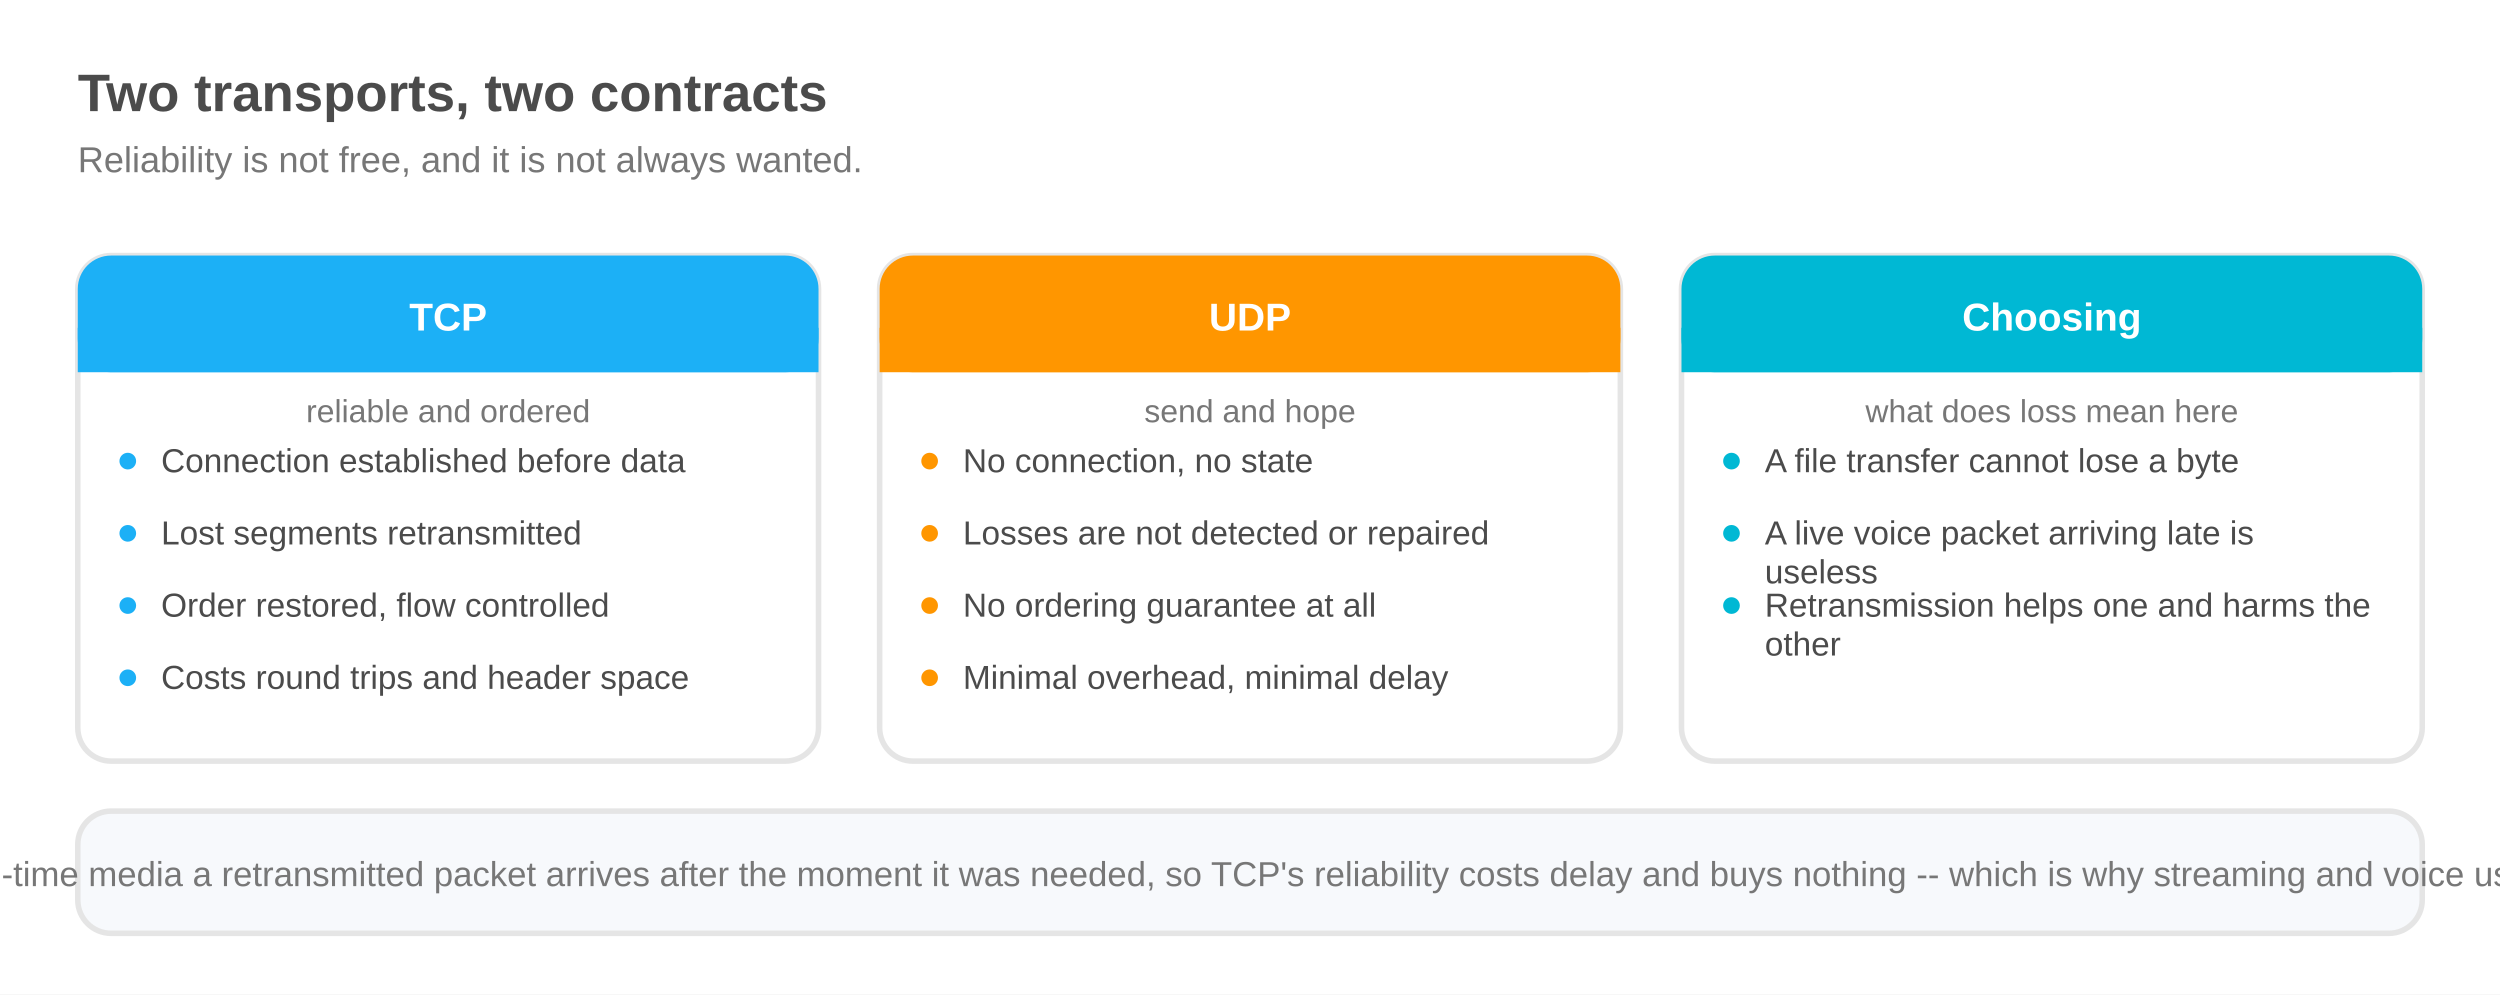
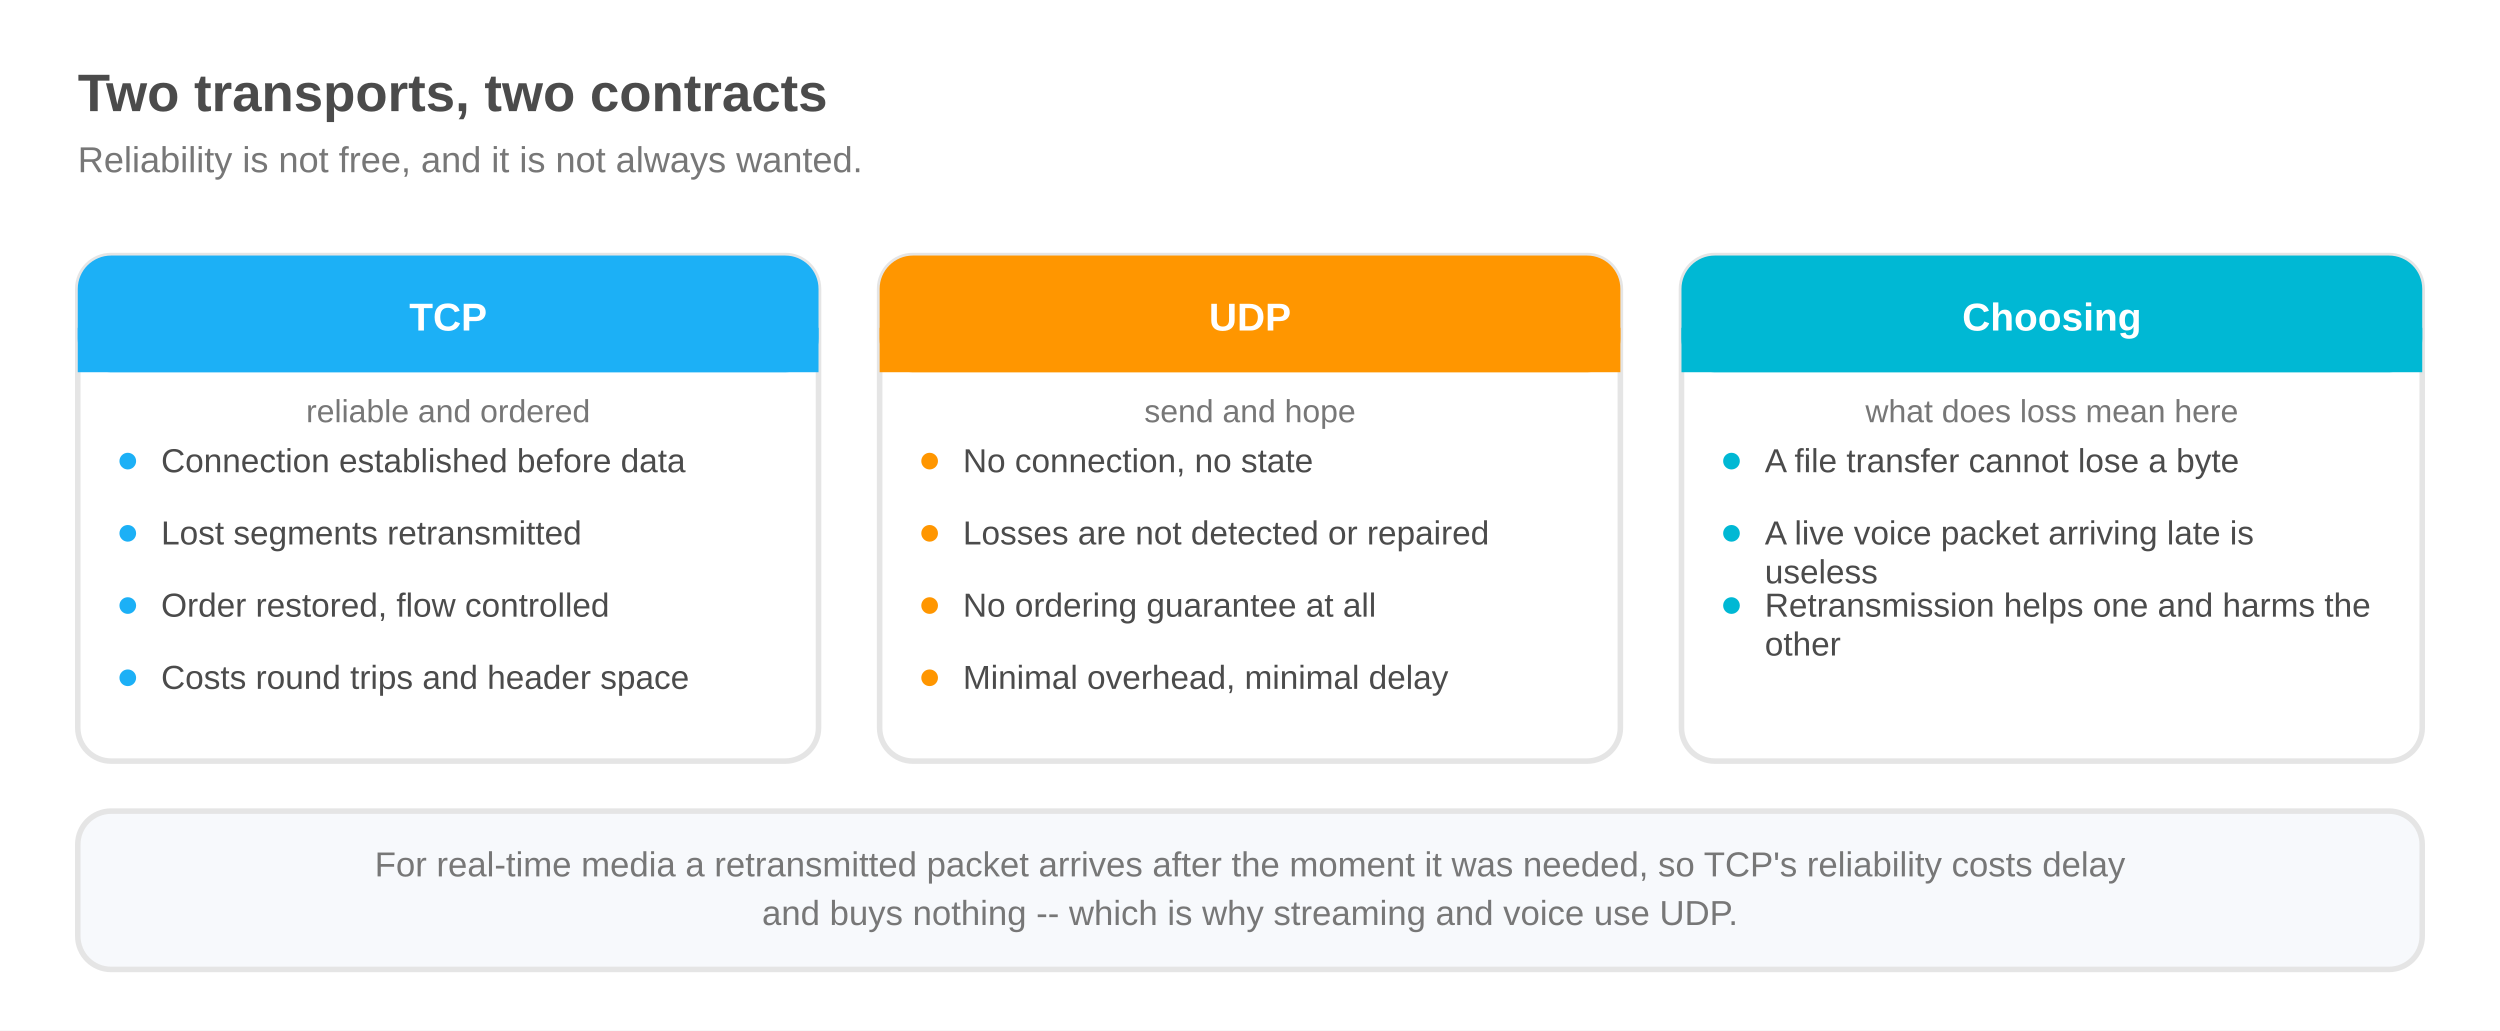
- <svg xmlns="http://www.w3.org/2000/svg" viewBox="0 0 900 358" width="900" height="358" font-family="system-ui, -apple-system, 'Segoe UI', Nunito, 'Helvetica Neue', Arial, sans-serif" role="img" aria-label="Two transports, two contracts">
+ <svg xmlns="http://www.w3.org/2000/svg" viewBox="0 0 900 371" width="900" height="371" font-family="system-ui, -apple-system, 'Segoe UI', Nunito, 'Helvetica Neue', Arial, sans-serif" role="img" aria-label="Two transports, two contracts">
  <defs>
    <marker id="tip" viewBox="0 0 10 10" refX="9" refY="5" markerWidth="7" markerHeight="7" orient="auto-start-reverse">
      <path d="M0,0 L10,5 L0,10 z" fill="#afafaf" />
    </marker>
  </defs>
-   <rect width="900" height="358" fill="#ffffff" />
+   <rect width="900" height="371" fill="#ffffff" />
  <text x="28" y="40" font-size="19" font-weight="800" fill="#4b4b4b" text-anchor="start">Two transports, two contracts</text>
  <text x="28" y="62" font-size="13" font-weight="400" fill="#777777" text-anchor="start">Reliability is not free, and it is not always wanted.</text>
  <rect x="28.0" y="92" width="266.667" height="182" rx="12" fill="#ffffff" stroke="#e5e5e5" stroke-width="2" />
  <rect x="28.0" y="92" width="266.667" height="42" rx="12" fill="#1cb0f6" />
  <rect x="28.0" y="118" width="266.667" height="16" fill="#1cb0f6" />
  <text x="161.333" y="119" font-size="14" font-weight="800" fill="#ffffff" text-anchor="middle">TCP</text>
  <text x="161.333" y="152" font-size="11.5" font-weight="400" fill="#777777" text-anchor="middle">reliable and ordered</text>
  <circle cx="46.0" cy="166" r="3" fill="#1cb0f6" />
  <text x="58.0" y="170" font-size="12" font-weight="400" fill="#4b4b4b" text-anchor="start">Connection established before data</text>
  <circle cx="46.0" cy="192" r="3" fill="#1cb0f6" />
  <text x="58.0" y="196" font-size="12" font-weight="400" fill="#4b4b4b" text-anchor="start">Lost segments retransmitted</text>
  <circle cx="46.0" cy="218" r="3" fill="#1cb0f6" />
  <text x="58.0" y="222" font-size="12" font-weight="400" fill="#4b4b4b" text-anchor="start">Order restored, flow controlled</text>
  <circle cx="46.0" cy="244" r="3" fill="#1cb0f6" />
  <text x="58.0" y="248" font-size="12" font-weight="400" fill="#4b4b4b" text-anchor="start">Costs round trips and header space</text>
  <rect x="316.667" y="92" width="266.667" height="182" rx="12" fill="#ffffff" stroke="#e5e5e5" stroke-width="2" />
  <rect x="316.667" y="92" width="266.667" height="42" rx="12" fill="#ff9600" />
  <rect x="316.667" y="118" width="266.667" height="16" fill="#ff9600" />
  <text x="450.0" y="119" font-size="14" font-weight="800" fill="#ffffff" text-anchor="middle">UDP</text>
  <text x="450.0" y="152" font-size="11.5" font-weight="400" fill="#777777" text-anchor="middle">send and hope</text>
  <circle cx="334.667" cy="166" r="3" fill="#ff9600" />
  <text x="346.667" y="170" font-size="12" font-weight="400" fill="#4b4b4b" text-anchor="start">No connection, no state</text>
  <circle cx="334.667" cy="192" r="3" fill="#ff9600" />
  <text x="346.667" y="196" font-size="12" font-weight="400" fill="#4b4b4b" text-anchor="start">Losses are not detected or repaired</text>
  <circle cx="334.667" cy="218" r="3" fill="#ff9600" />
  <text x="346.667" y="222" font-size="12" font-weight="400" fill="#4b4b4b" text-anchor="start">No ordering guarantee at all</text>
  <circle cx="334.667" cy="244" r="3" fill="#ff9600" />
  <text x="346.667" y="248" font-size="12" font-weight="400" fill="#4b4b4b" text-anchor="start">Minimal overhead, minimal delay</text>
  <rect x="605.333" y="92" width="266.667" height="182" rx="12" fill="#ffffff" stroke="#e5e5e5" stroke-width="2" />
  <rect x="605.333" y="92" width="266.667" height="42" rx="12" fill="#00b8d4" />
  <rect x="605.333" y="118" width="266.667" height="16" fill="#00b8d4" />
  <text x="738.667" y="119" font-size="14" font-weight="800" fill="#ffffff" text-anchor="middle">Choosing</text>
  <text x="738.667" y="152" font-size="11.5" font-weight="400" fill="#777777" text-anchor="middle">what does loss mean here</text>
  <circle cx="623.333" cy="166" r="3" fill="#00b8d4" />
  <text x="635.333" y="170" font-size="12" font-weight="400" fill="#4b4b4b" text-anchor="start">A file transfer cannot lose a byte</text>
  <circle cx="623.333" cy="192" r="3" fill="#00b8d4" />
  <text x="635.333" y="196" font-size="12" font-weight="400" fill="#4b4b4b" text-anchor="start">A live voice packet arriving late is</text>
  <text x="635.333" y="210" font-size="12" font-weight="400" fill="#4b4b4b" text-anchor="start">useless</text>
  <circle cx="623.333" cy="218" r="3" fill="#00b8d4" />
  <text x="635.333" y="222" font-size="12" font-weight="400" fill="#4b4b4b" text-anchor="start">Retransmission helps one and harms the</text>
  <text x="635.333" y="236" font-size="12" font-weight="400" fill="#4b4b4b" text-anchor="start">other</text>
-   <rect x="28" y="292" width="844" height="44" rx="12" fill="#f7f9fc" stroke="#e5e5e5" stroke-width="2" />
-   <text x="450.0" y="319" font-size="12.5" font-weight="400" fill="#777777" text-anchor="middle">For real-time media a retransmitted packet arrives after the moment it was needed, so TCP's reliability costs delay and buys nothing -- which is why streaming and voice use UDP.</text>
+   <rect x="28" y="292" width="844" height="57.0" rx="12" fill="#f7f9fc" stroke="#e5e5e5" stroke-width="2" />
+   <text x="450.0" y="315.5" font-size="12.5" font-weight="400" fill="#777777" text-anchor="middle">For real-time media a retransmitted packet arrives after the moment it was needed, so TCP's reliability costs delay</text>
+   <text x="450.0" y="333.0" font-size="12.5" font-weight="400" fill="#777777" text-anchor="middle">and buys nothing -- which is why streaming and voice use UDP.</text>
</svg>
